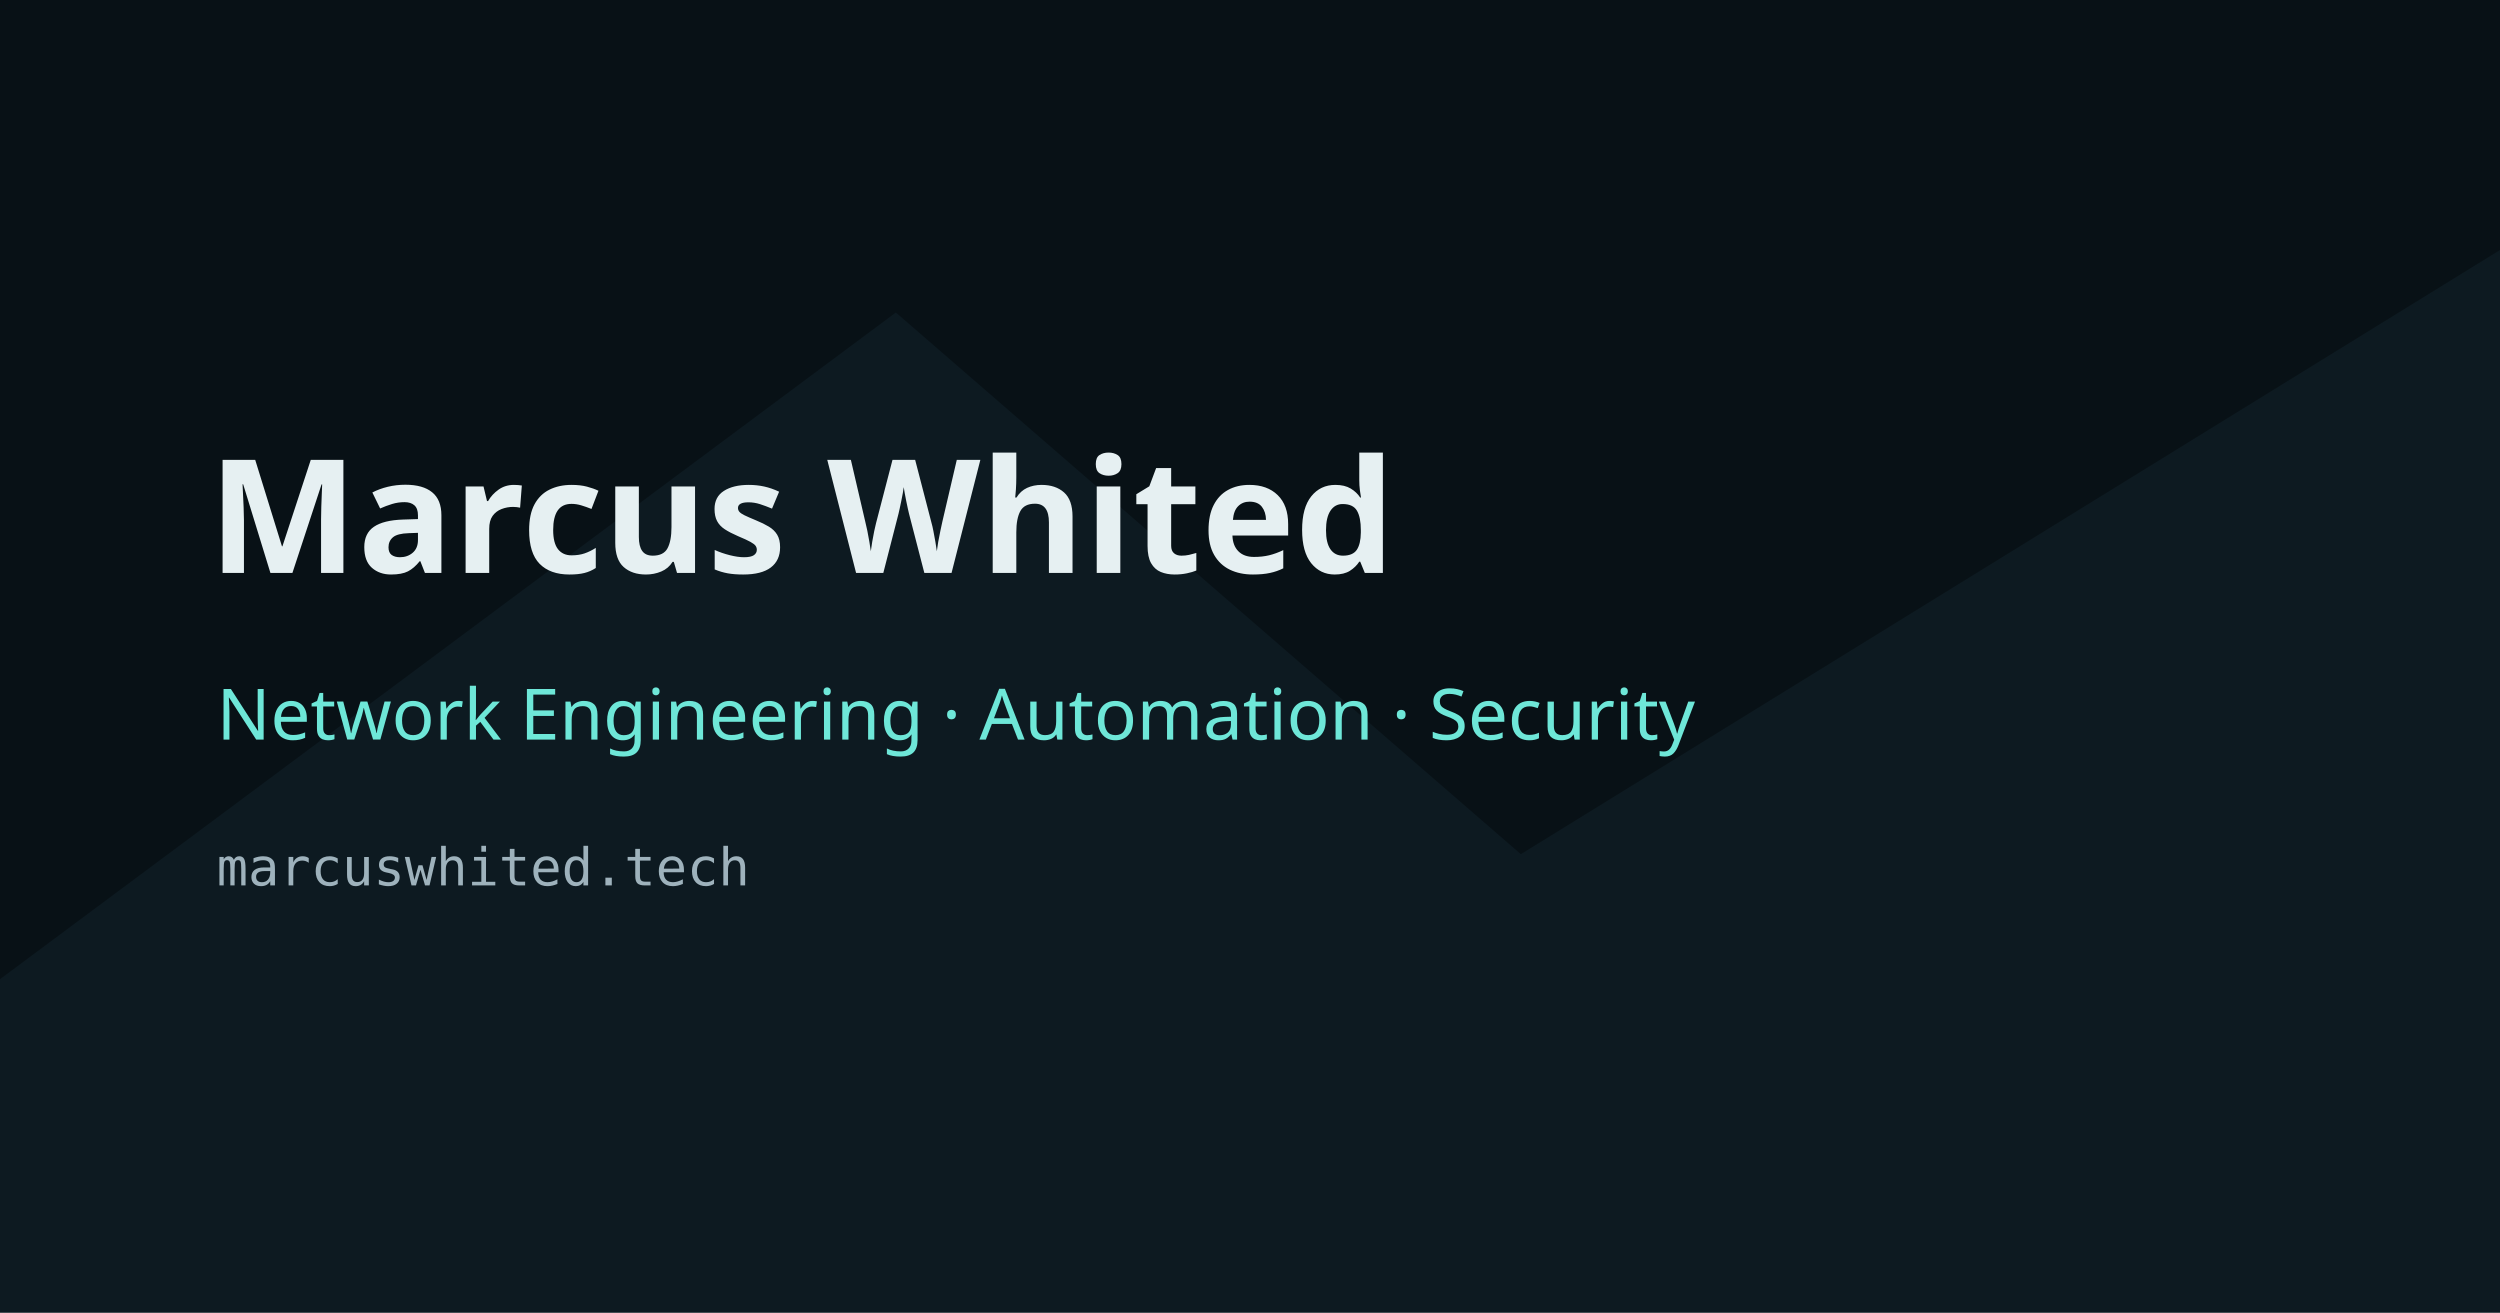
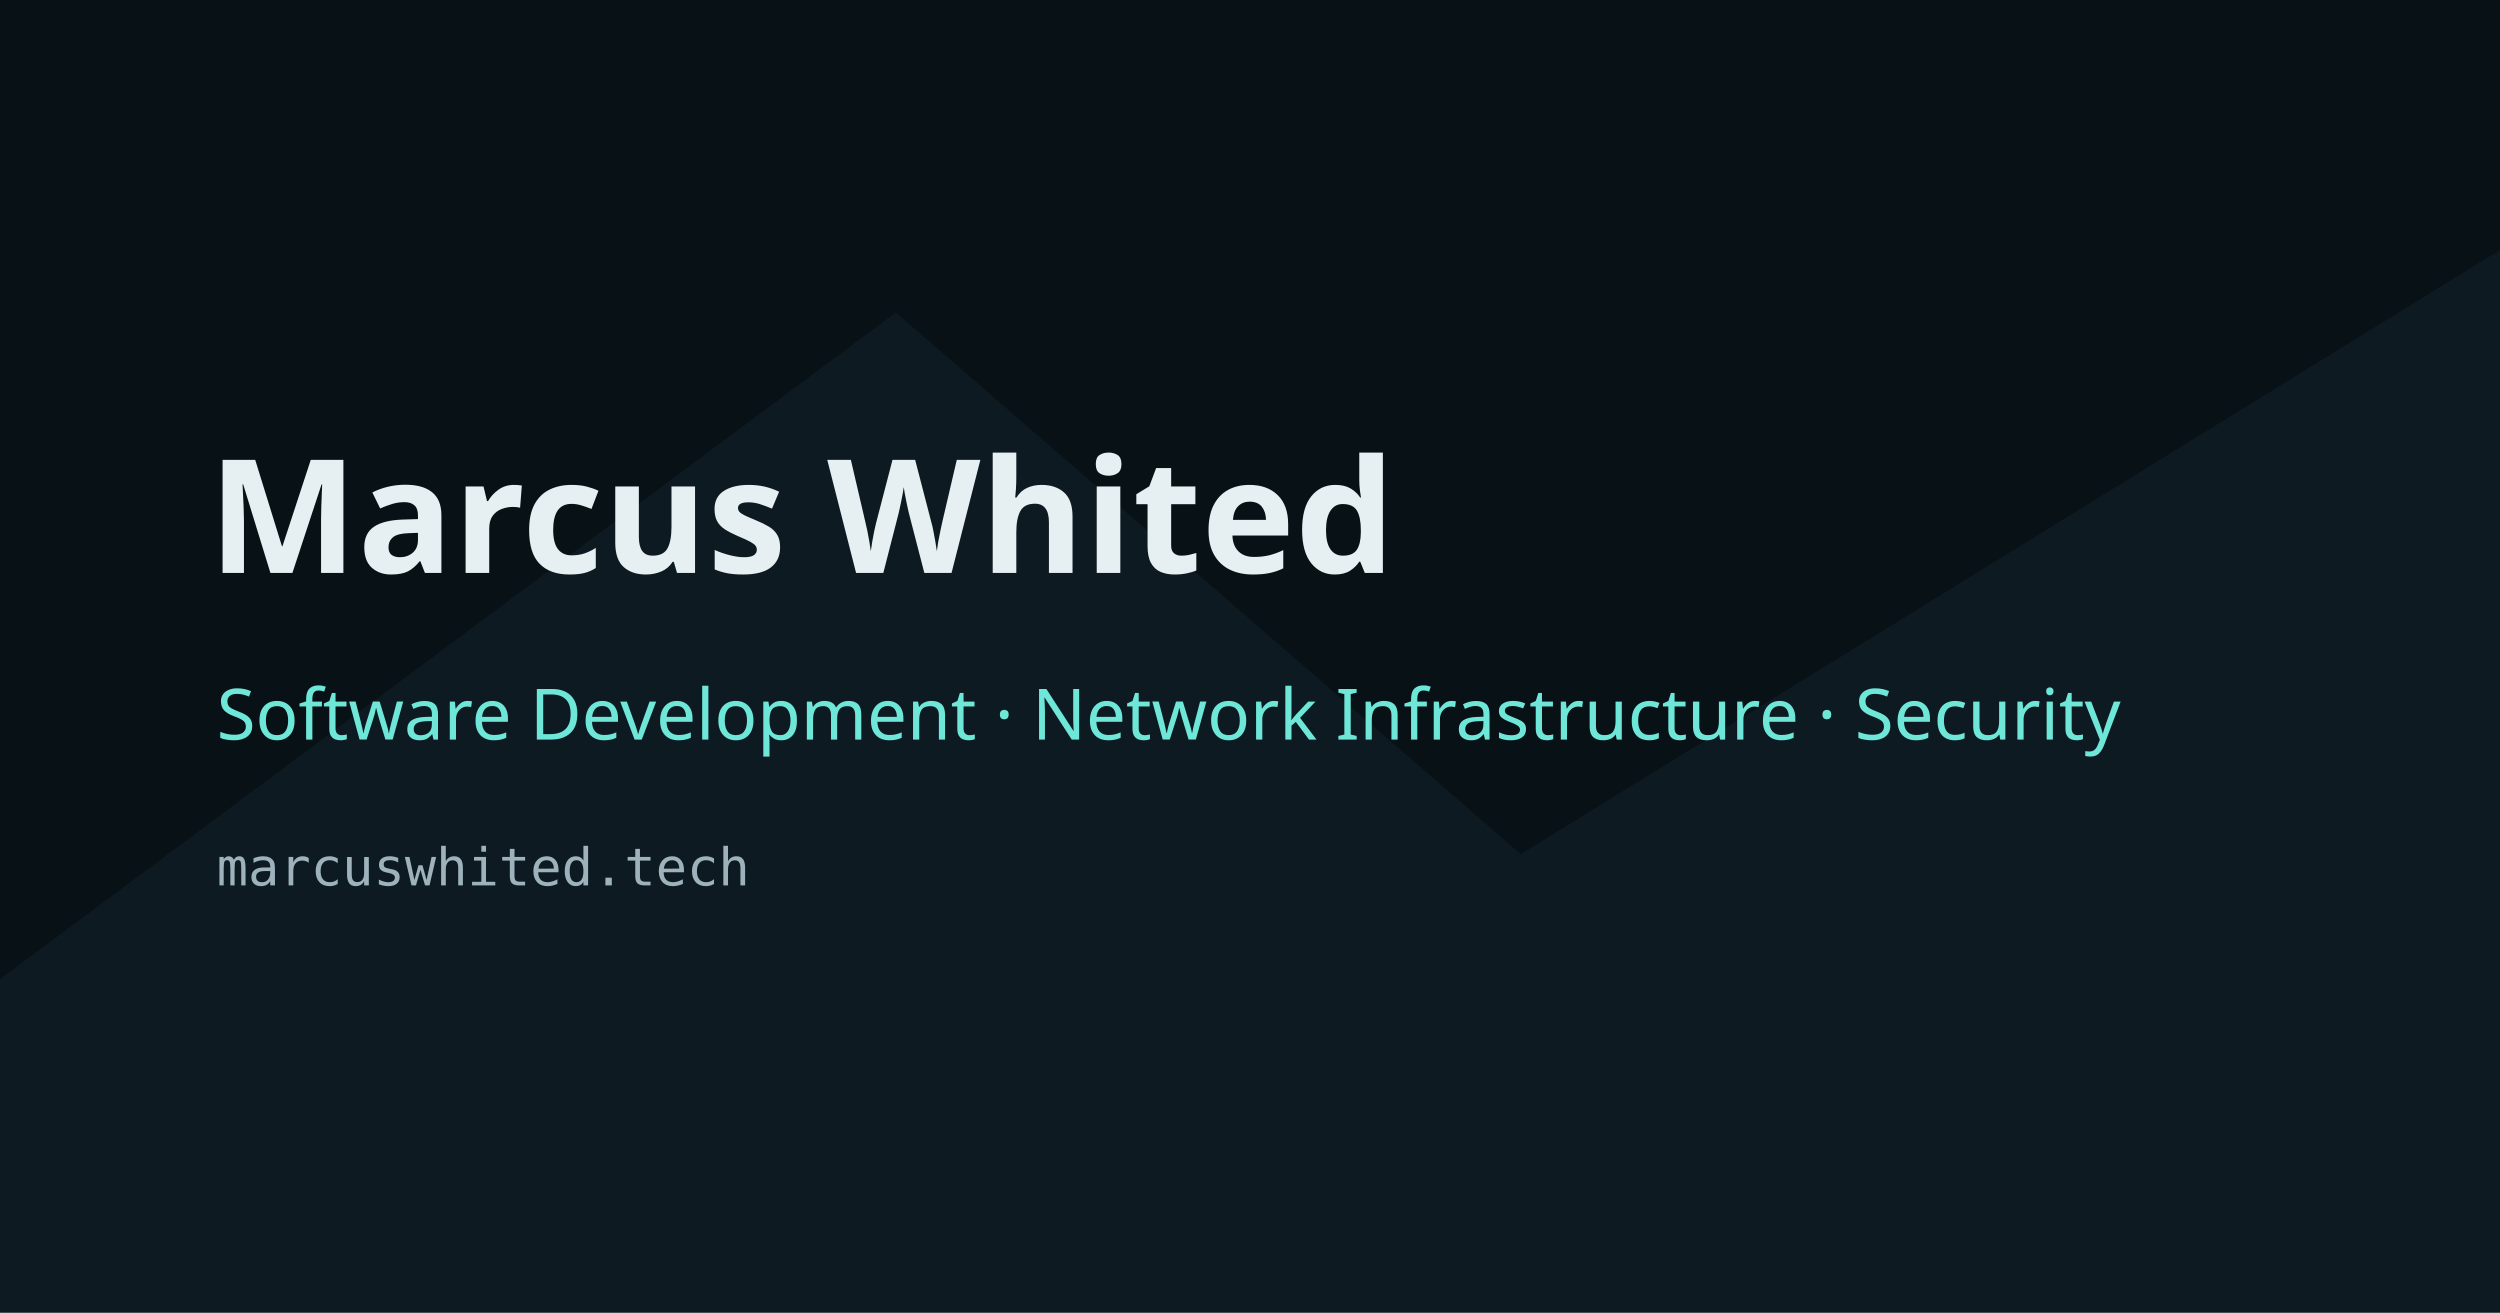
<svg xmlns="http://www.w3.org/2000/svg" width="1200" height="630" viewBox="0 0 1200 630" role="img" aria-labelledby="title desc">
  <rect width="1200" height="630" fill="#081116" />
  <path d="M0 470 430 150l300 260 470-290v510H0z" fill="#0d1a21" />
  <text x="100" y="275" fill="#e6f0f2" font-family="system-ui, sans-serif" font-size="76" font-weight="700">Marcus Whited</text>
-   <text x="104" y="355" fill="#6ee7d8" font-family="system-ui, sans-serif" font-size="34">Network Engineering · Automation · Security</text>
+   <text x="104" y="355" fill="#6ee7d8" font-family="system-ui, sans-serif" font-size="34">Software Development · Network Infrastructure · Security</text>
  <text x="104" y="425" fill="#9eb2bc" font-family="ui-monospace, monospace" font-size="25">marcuswhited.tech</text>
</svg>
